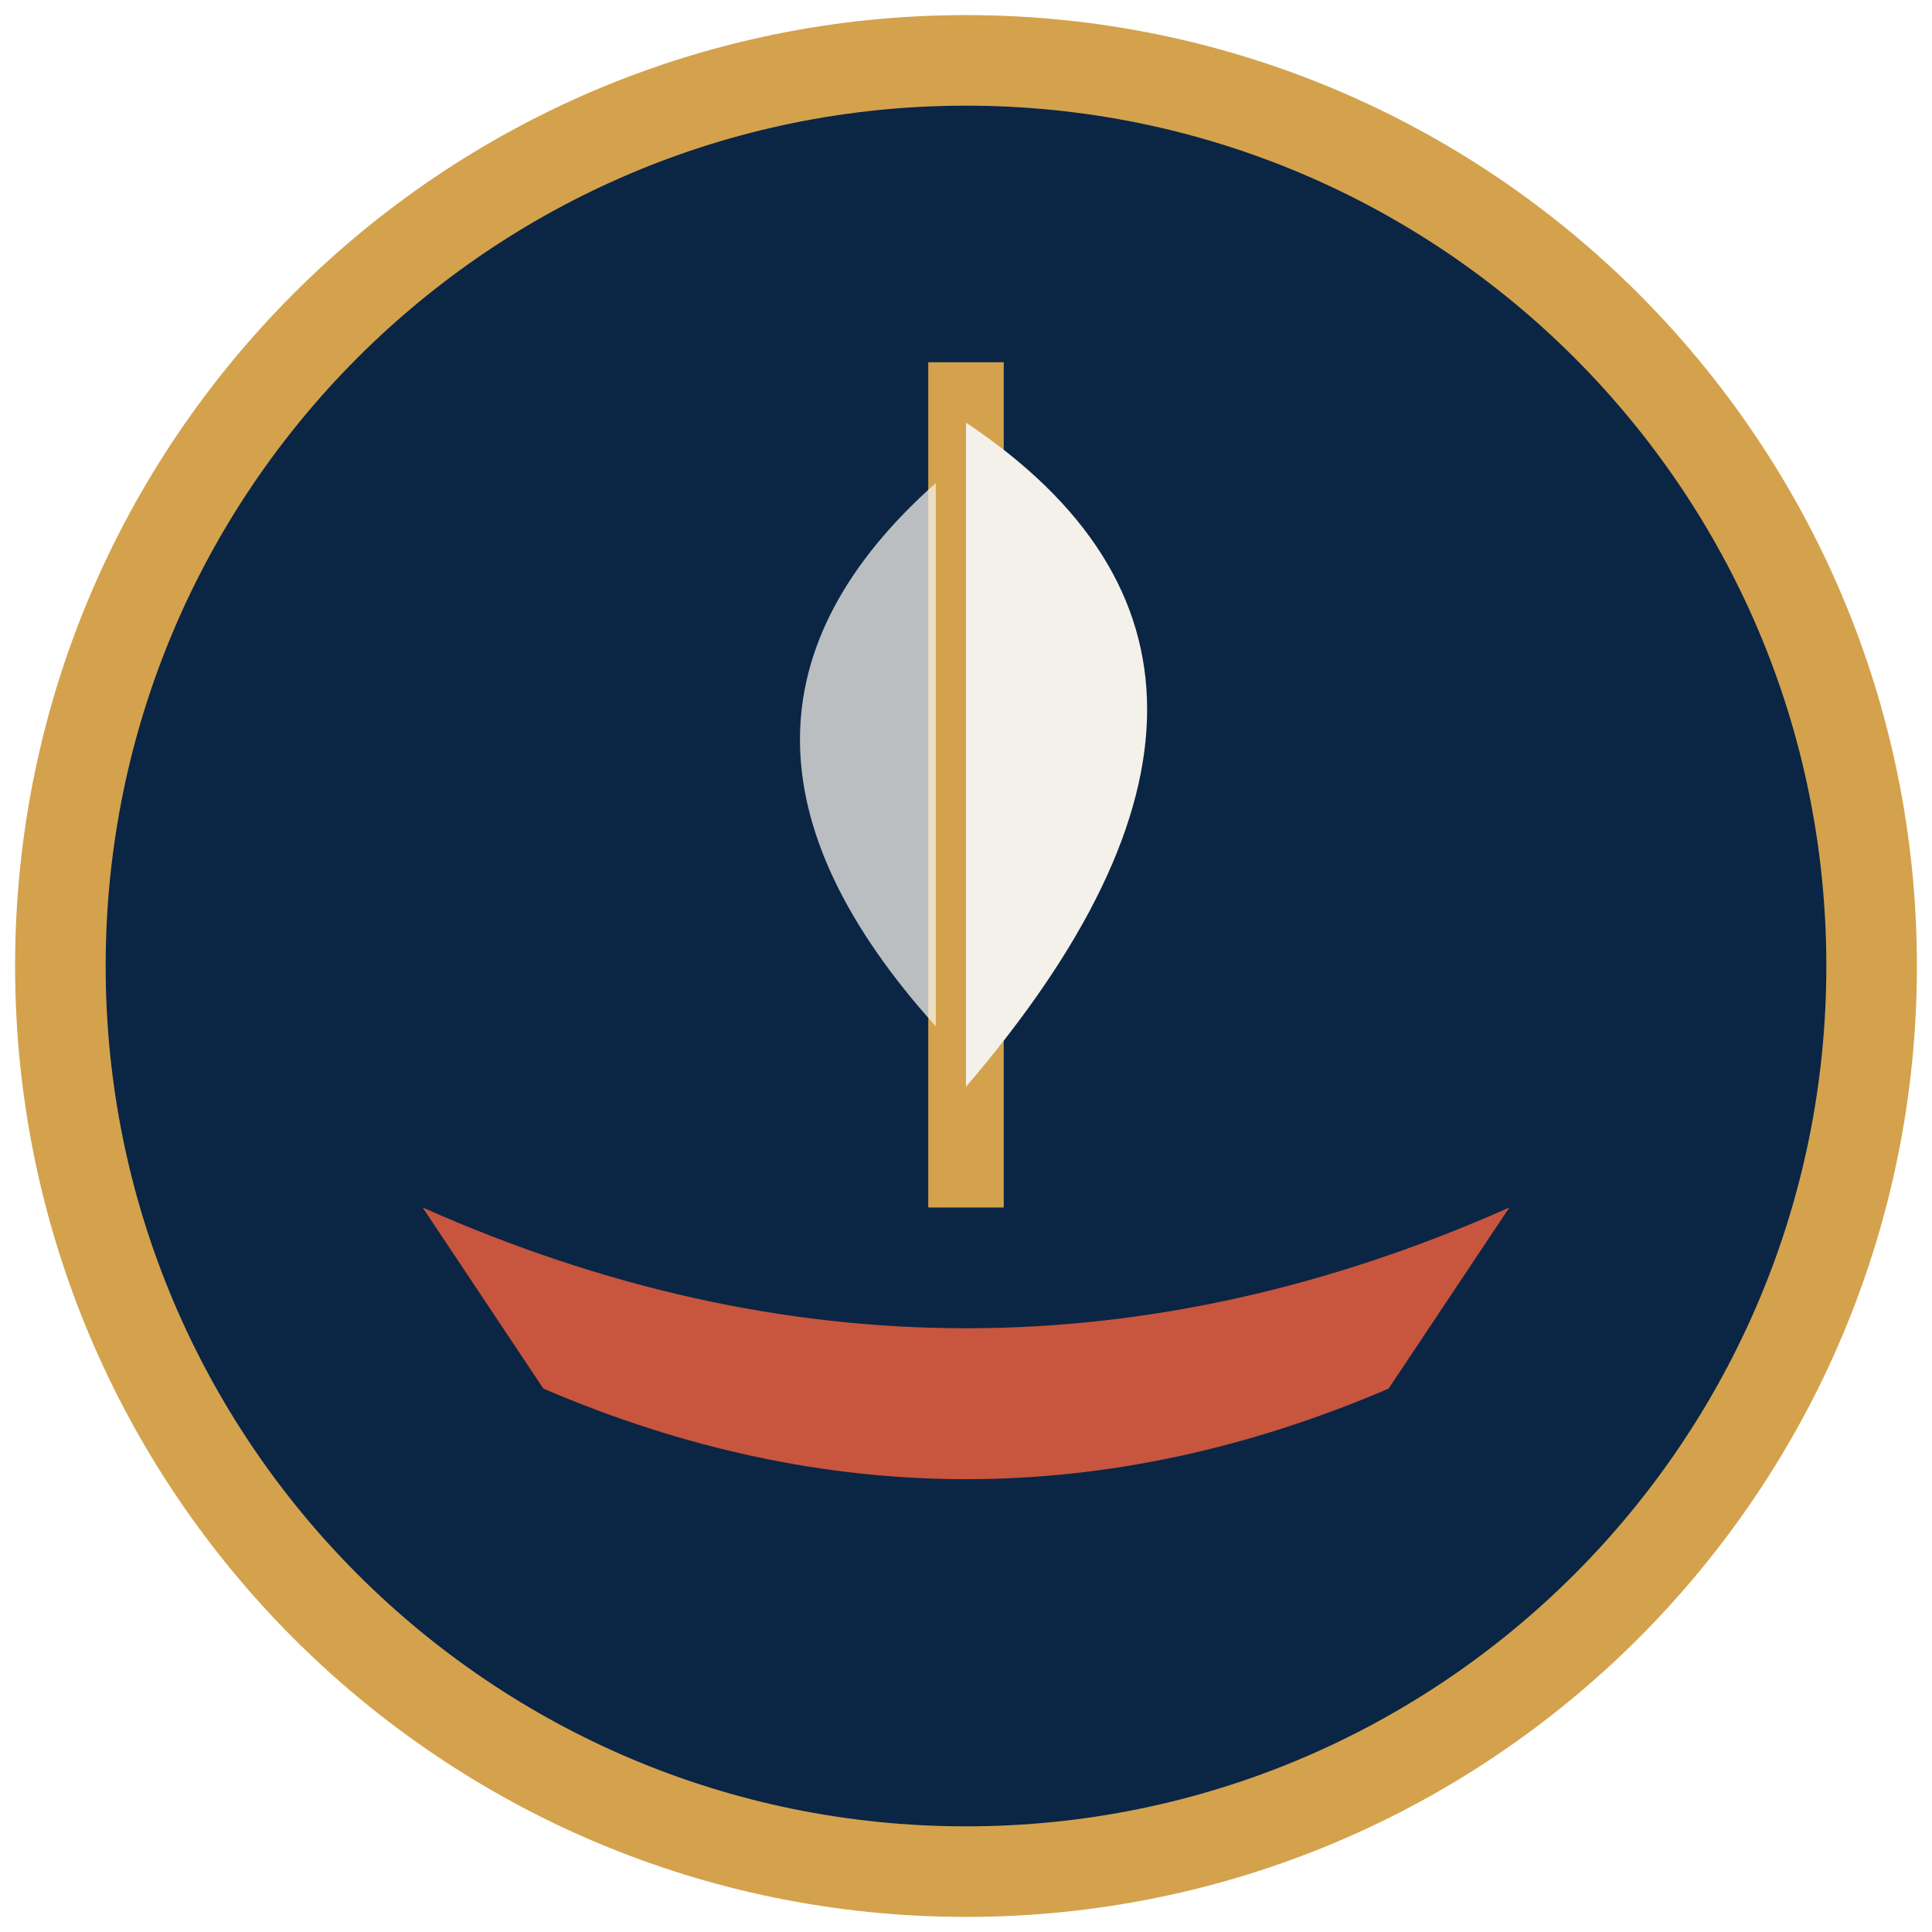
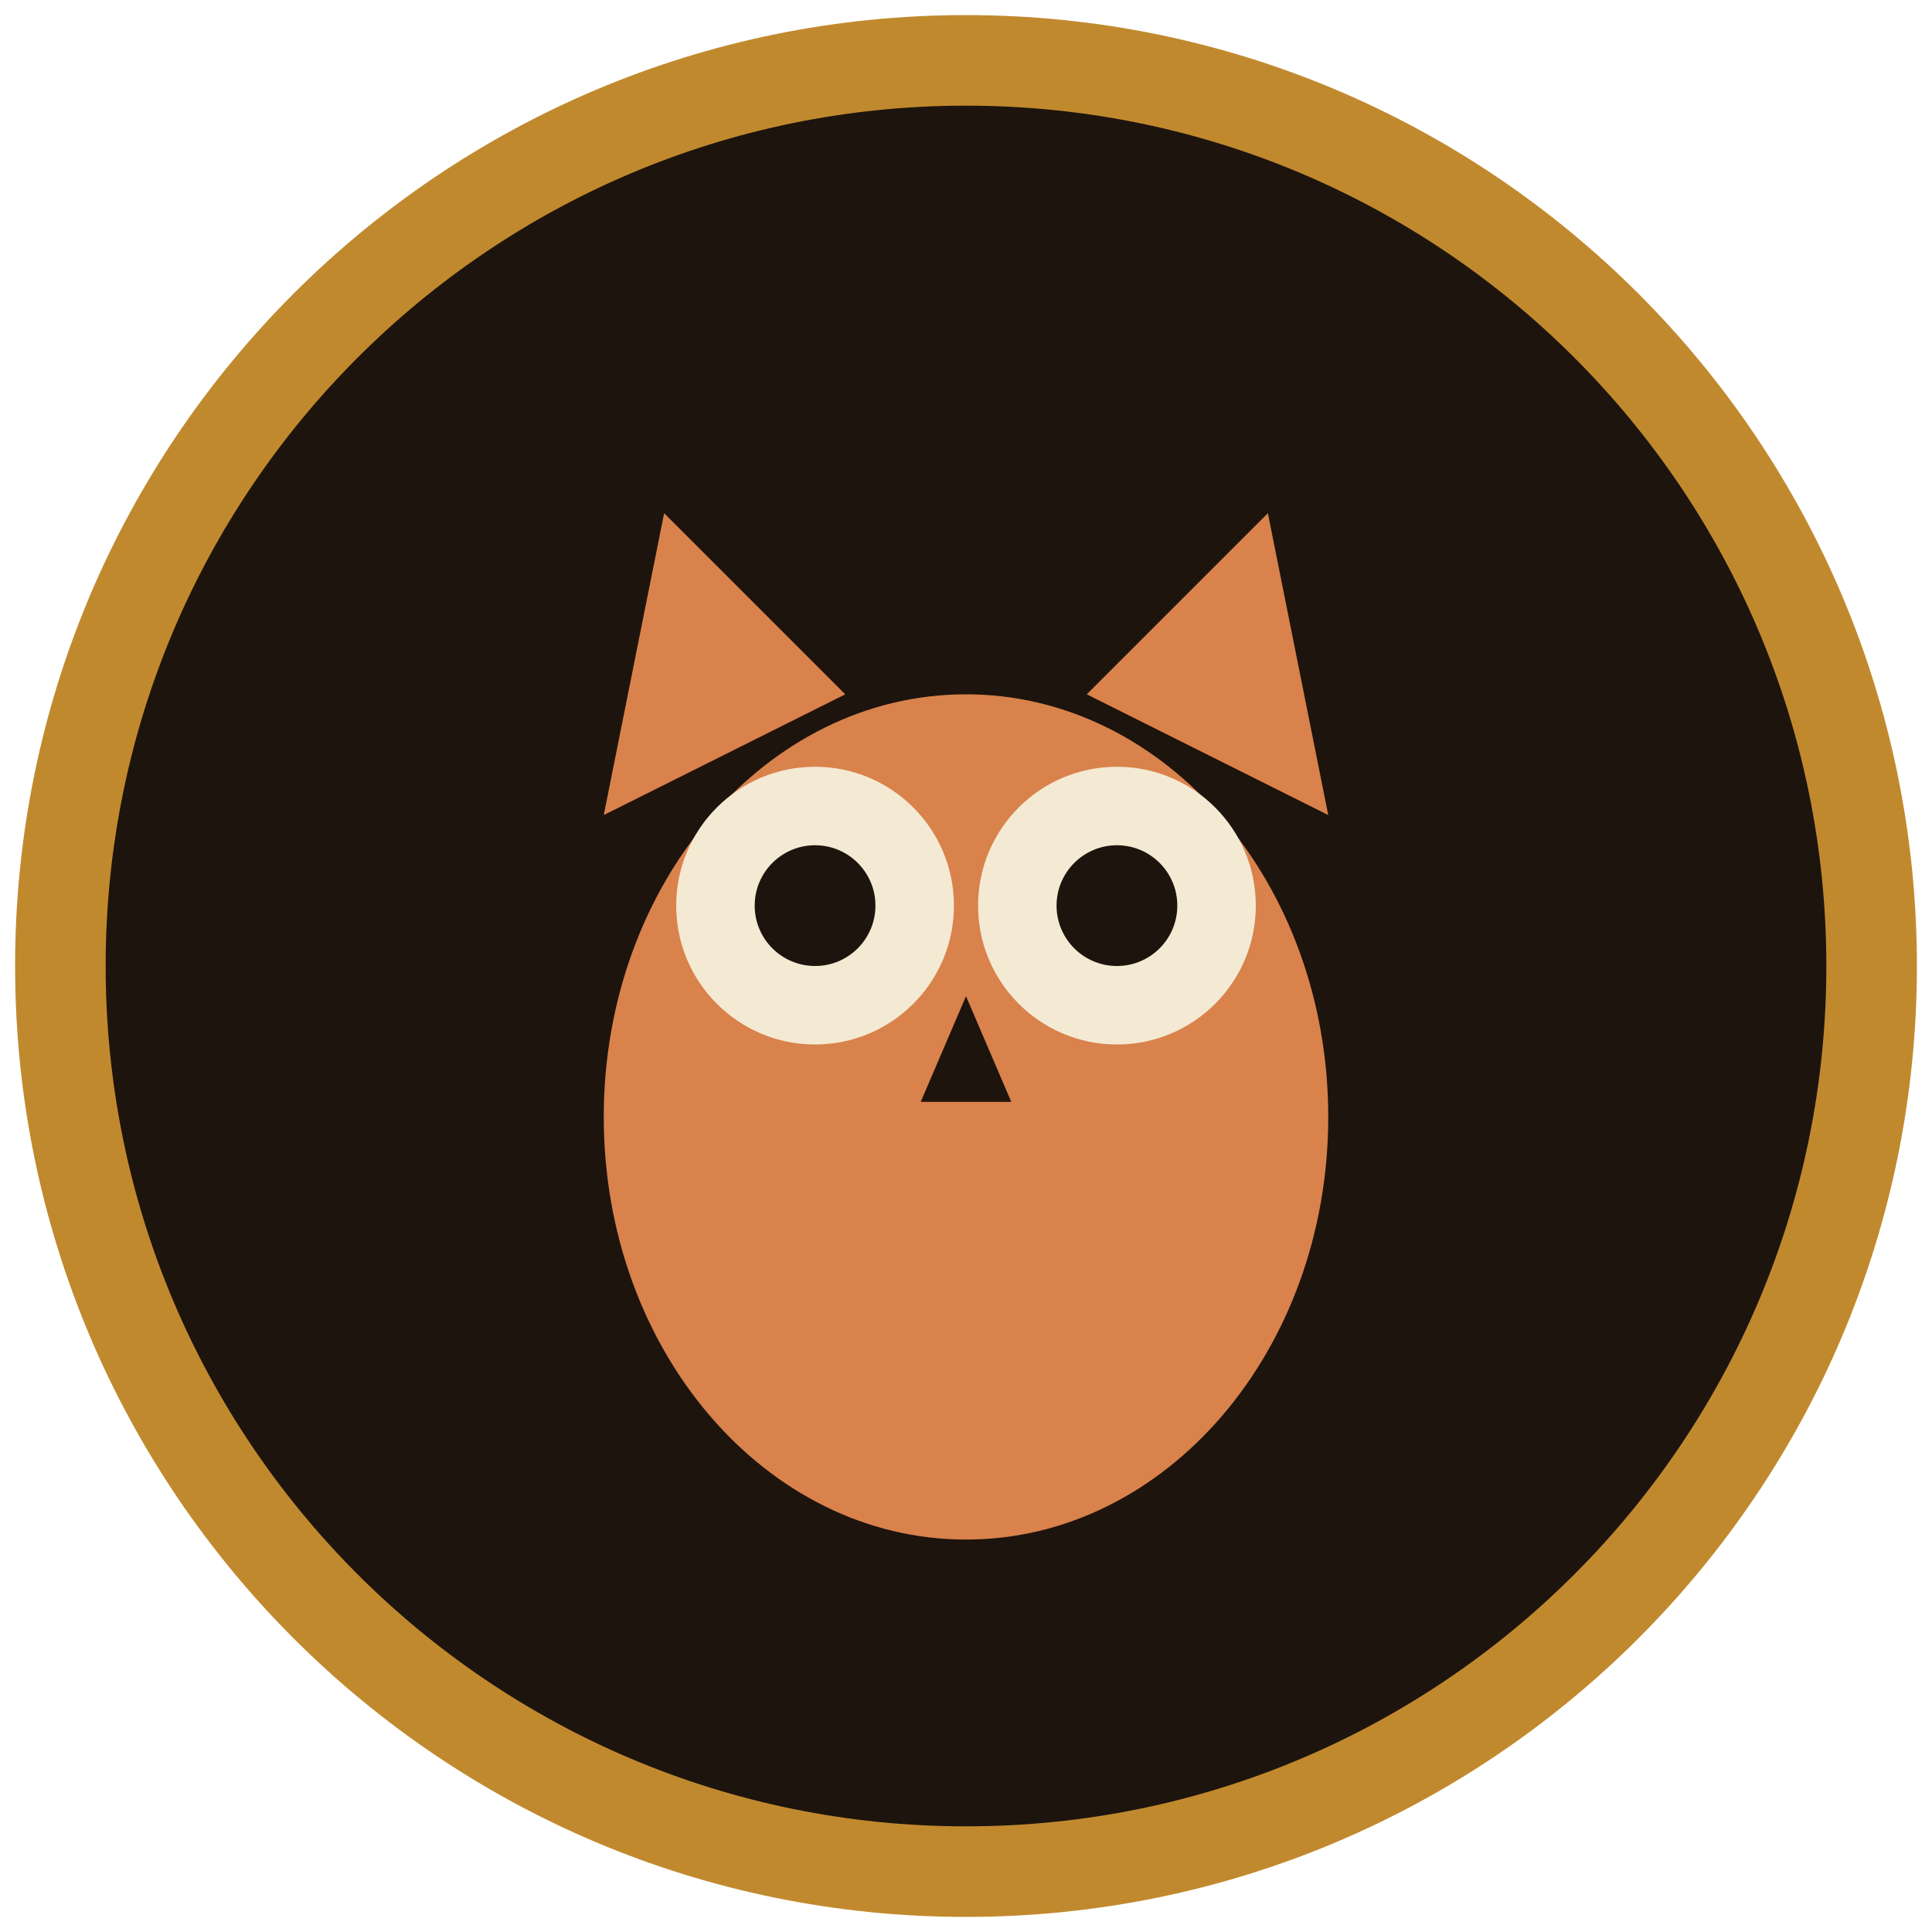
<svg xmlns="http://www.w3.org/2000/svg" viewBox="0 0 64 64">
-   <circle cx="32" cy="32" r="30" fill="#0b2545" stroke="#d4a24c" stroke-width="3" />
-   <path d="M14 40 Q32 48 50 40 L46 46 Q32 52 18 46 Z" fill="#c8553d" />
-   <path d="M32 12 L32 40" stroke="#d4a24c" stroke-width="2.5" />
-   <path d="M32 14 Q44 22 32 36 Z" fill="#f4f1ea" />
-   <path d="M31 16 Q22 24 31 34 Z" fill="#f4f1ea" opacity=".75" />
+   <circle cx="32" cy="32" r="30" fill="#1d140d" stroke="#c1892e" stroke-width="3" />
+   <g fill="#d9824c">
+     <ellipse cx="32" cy="37" rx="12" ry="14" />
+     <path d="M20 27 L22 17 L28 23 Z M44 27 L42 17 L36 23 Z" />
+   </g>
+   <circle cx="27" cy="30" r="4.6" fill="#f4ead3" />
+   <circle cx="37" cy="30" r="4.6" fill="#f4ead3" />
+   <circle cx="27" cy="30" r="2" fill="#1d140d" />
+   <circle cx="37" cy="30" r="2" fill="#1d140d" />
+   <path d="M32 33 L30.5 36.5 H33.5 Z" fill="#1d140d" />
</svg>
